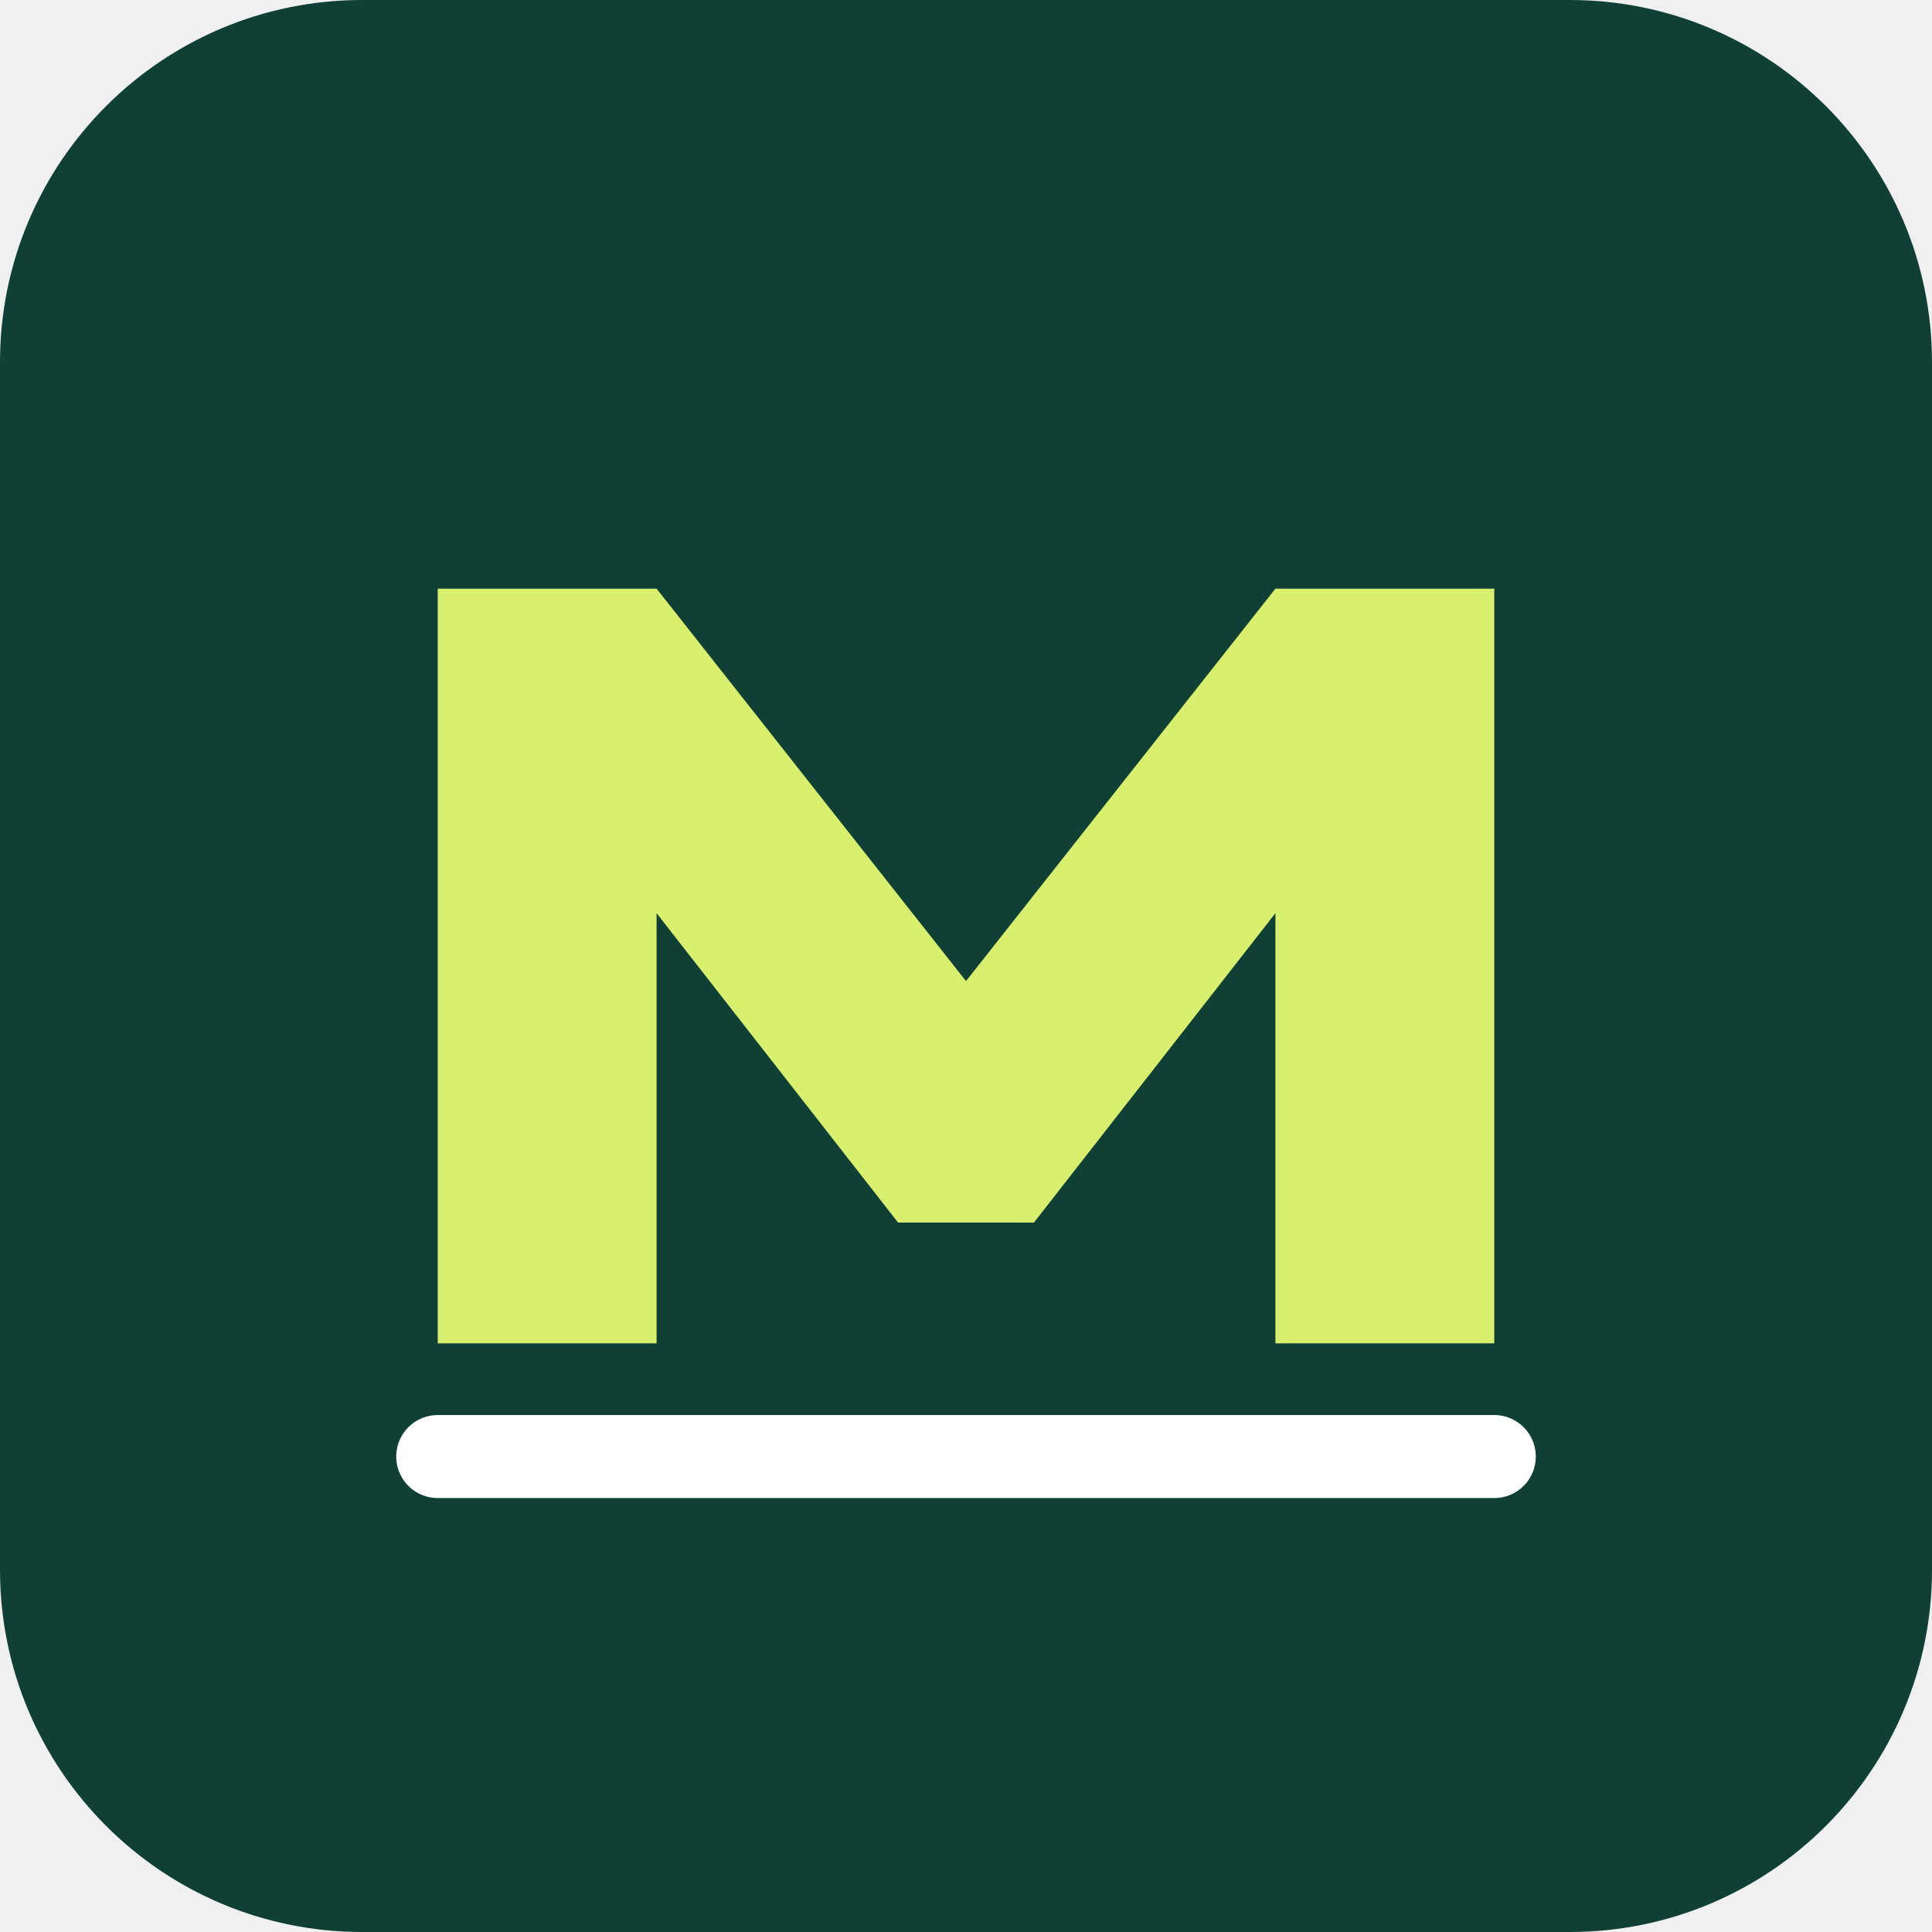
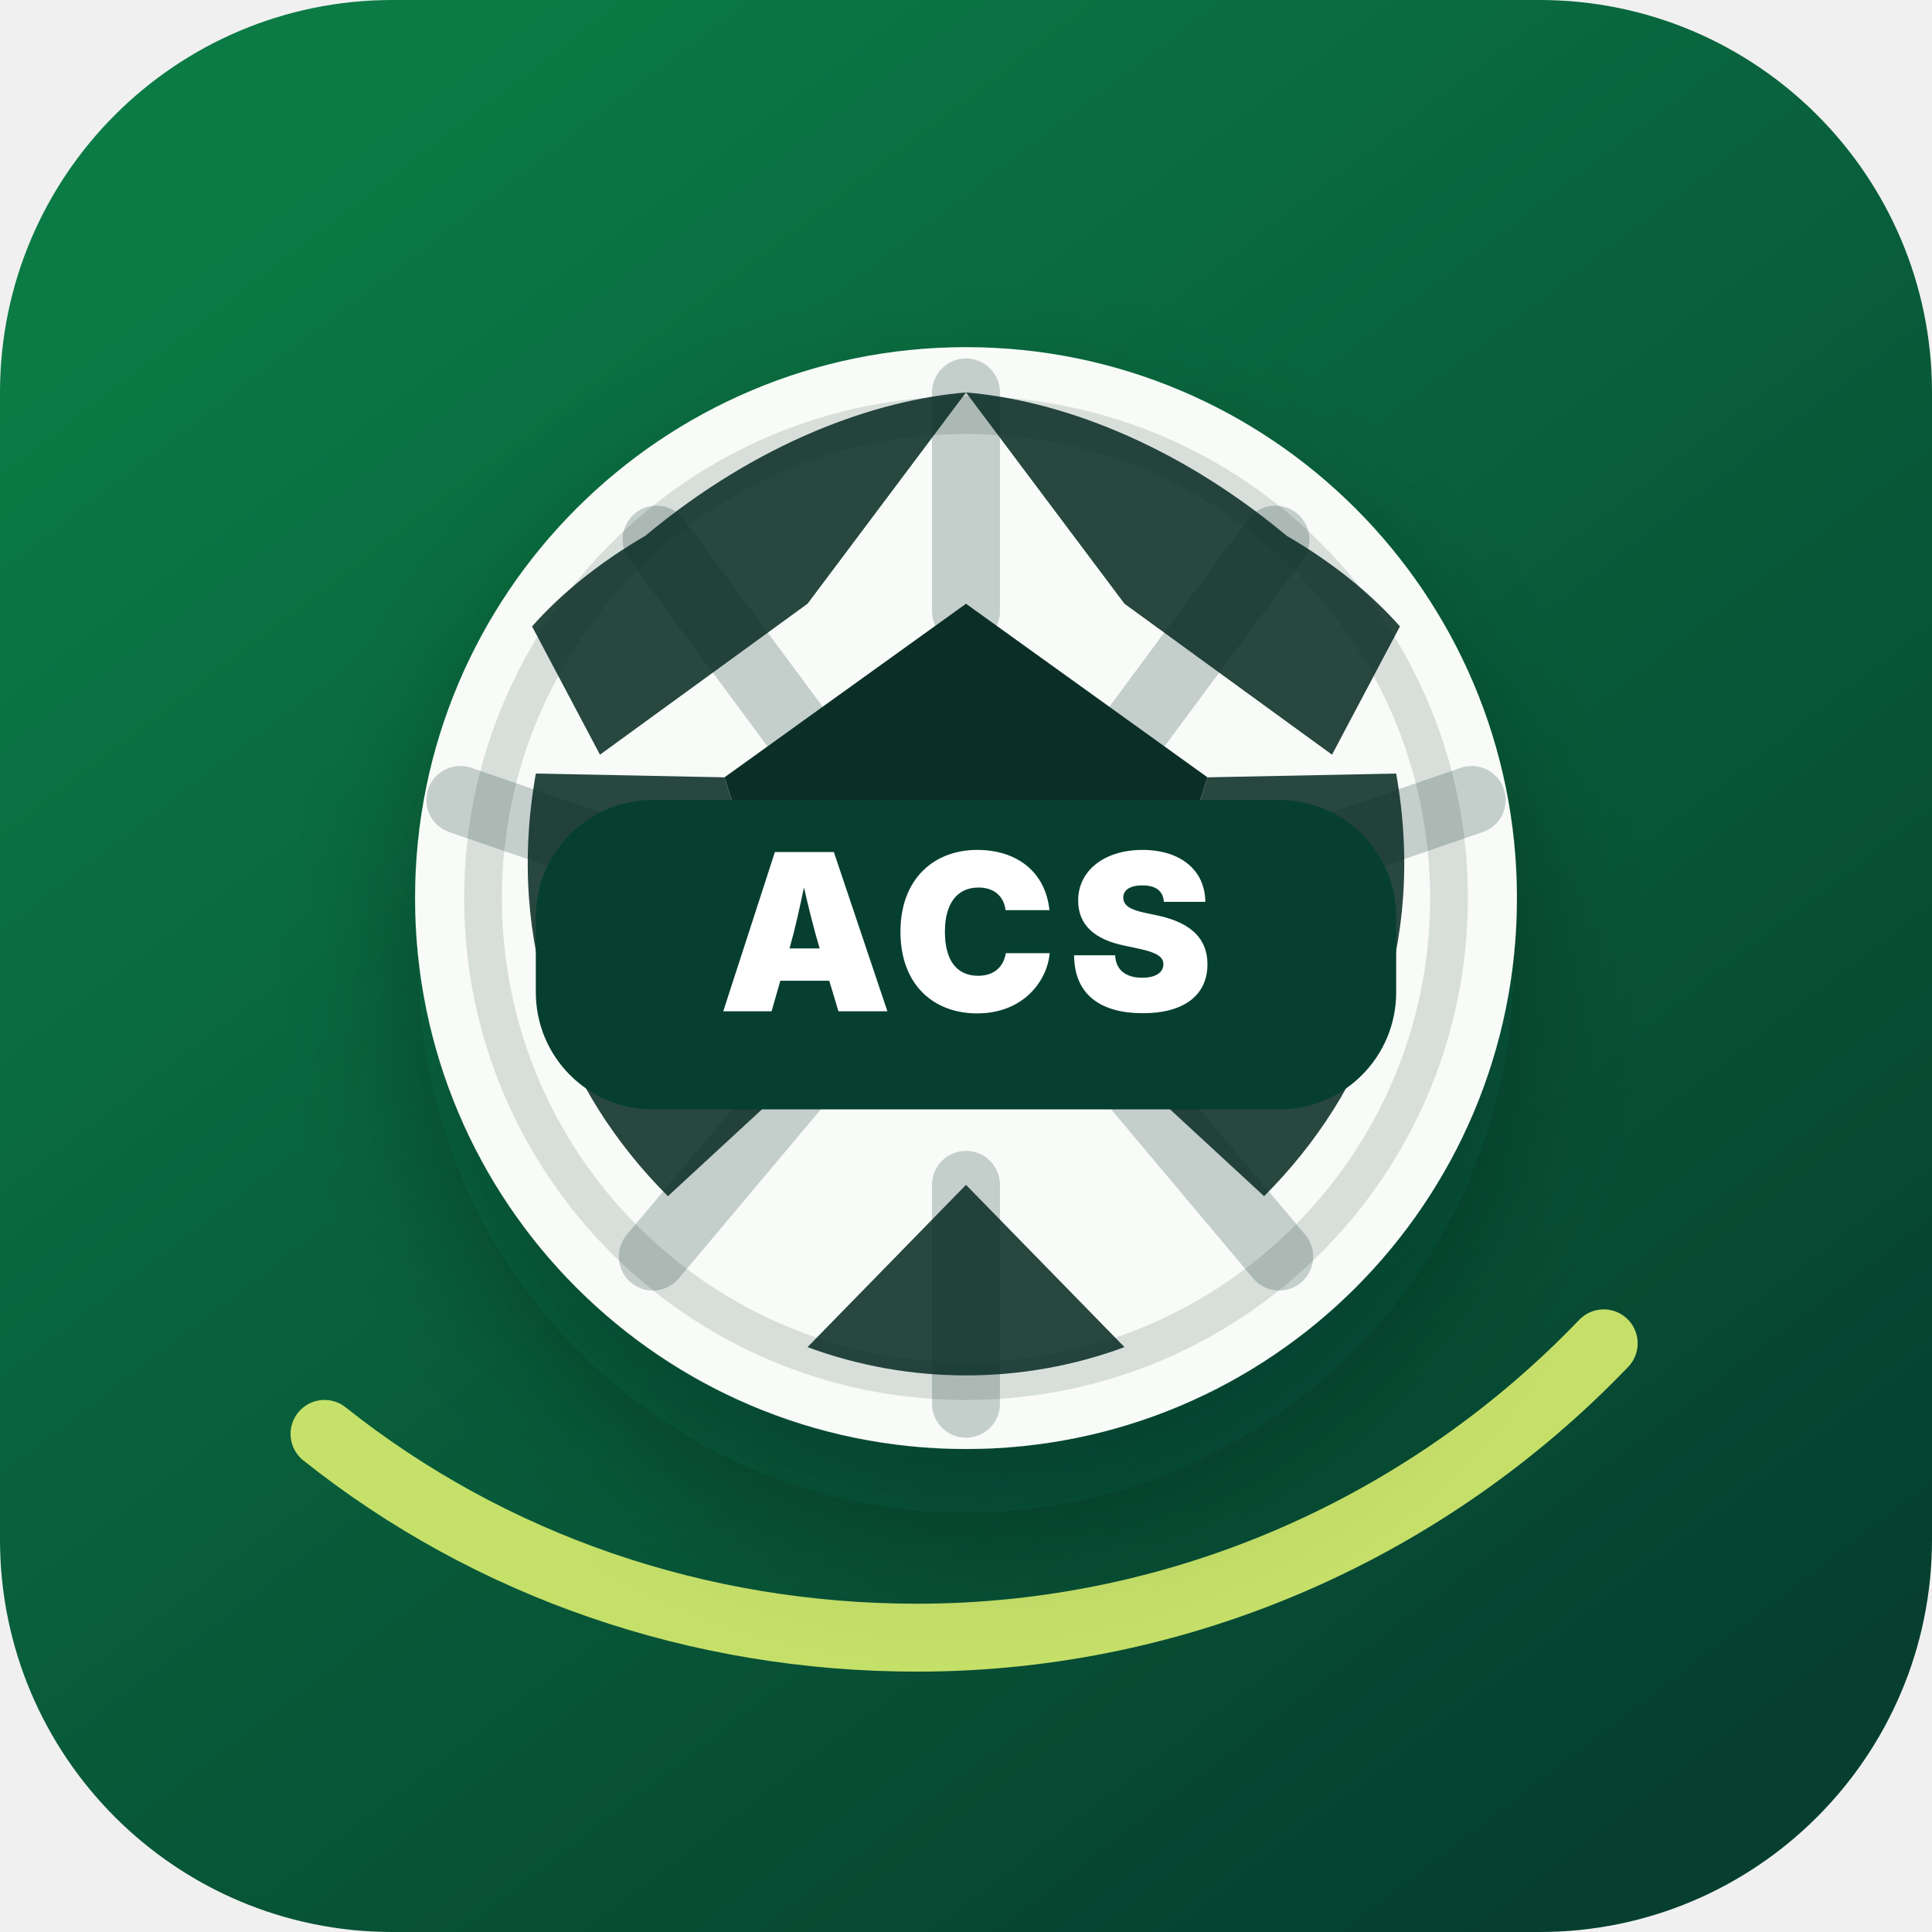
- <svg xmlns="http://www.w3.org/2000/svg" viewBox="0 0 512 512">
-   <rect width="512" height="512" rx="96" fill="#0f3f35" />
-   <path d="M116 356V156h58l82 104 82-104h58v200h-58V242l-64 82h-36l-64-82v114h-58Z" fill="#d9f06f" />
-   <path d="M116 386h280" stroke="#ffffff" stroke-width="22" stroke-linecap="round" />
+ <svg xmlns="http://www.w3.org/2000/svg" viewBox="0 0 512 512" role="img" aria-label="Coach ACS">
+   <defs>
+     <linearGradient id="bg" x1="90" y1="40" x2="430" y2="486" gradientUnits="userSpaceOnUse">
+       <stop stop-color="#0b7a45" />
+       <stop offset="1" stop-color="#063f2f" />
+     </linearGradient>
+     <filter id="shadow" x="-20%" y="-20%" width="140%" height="140%">
+       <feDropShadow dx="0" dy="18" stdDeviation="18" flood-color="#001b14" flood-opacity=".32" />
+     </filter>
+   </defs>
+   <rect width="512" height="512" rx="104" fill="url(#bg)" />
+   <path d="M86 380c44 35 99 54 157 54 71 0 136-30 182-78" fill="none" stroke="#d9f06f" stroke-width="18" stroke-linecap="round" opacity=".9" />
+   <circle cx="256" cy="238" r="146" fill="#f8fbf8" filter="url(#shadow)" />
+   <circle cx="256" cy="238" r="128" fill="none" stroke="#0b2f27" stroke-width="10" opacity=".14" />
+   <path d="M256 104v58M256 314v58M122 212l58 20M332 232l58-20M173 333l42-50M297 283l42 50M174 143l40 54M338 143l-40 54" fill="none" stroke="#0b2f27" stroke-width="18" stroke-linecap="round" opacity=".22" />
+   <path d="M256 160l64 46-24 75h-80l-24-75 64-46Z" fill="#0b2f27" />
+   <path d="M142 205l50 1 24 75-39 36c-28-28-43-67-35-112ZM370 205c8 45-7 84-35 112l-39-36 24-75 50-1ZM214 357l42-43 42 43c-27 10-57 10-84 0ZM171 142c30-25 61-36 85-38l-42 56-55 40-18-34c8-9 18-17 30-24ZM341 142c12 7 22 15 30 24l-18 34-55-40-42-56c24 2 55 13 85 38Z" fill="#0b2f27" opacity=".88" />
+   <rect x="142" y="212" width="228" height="82" rx="31" fill="#063f2f" />
+   <text x="256" y="268" text-anchor="middle" font-family="Inter, Arial, sans-serif" font-size="58" font-weight="900" letter-spacing="3" fill="#ffffff">ACS</text>
</svg>
